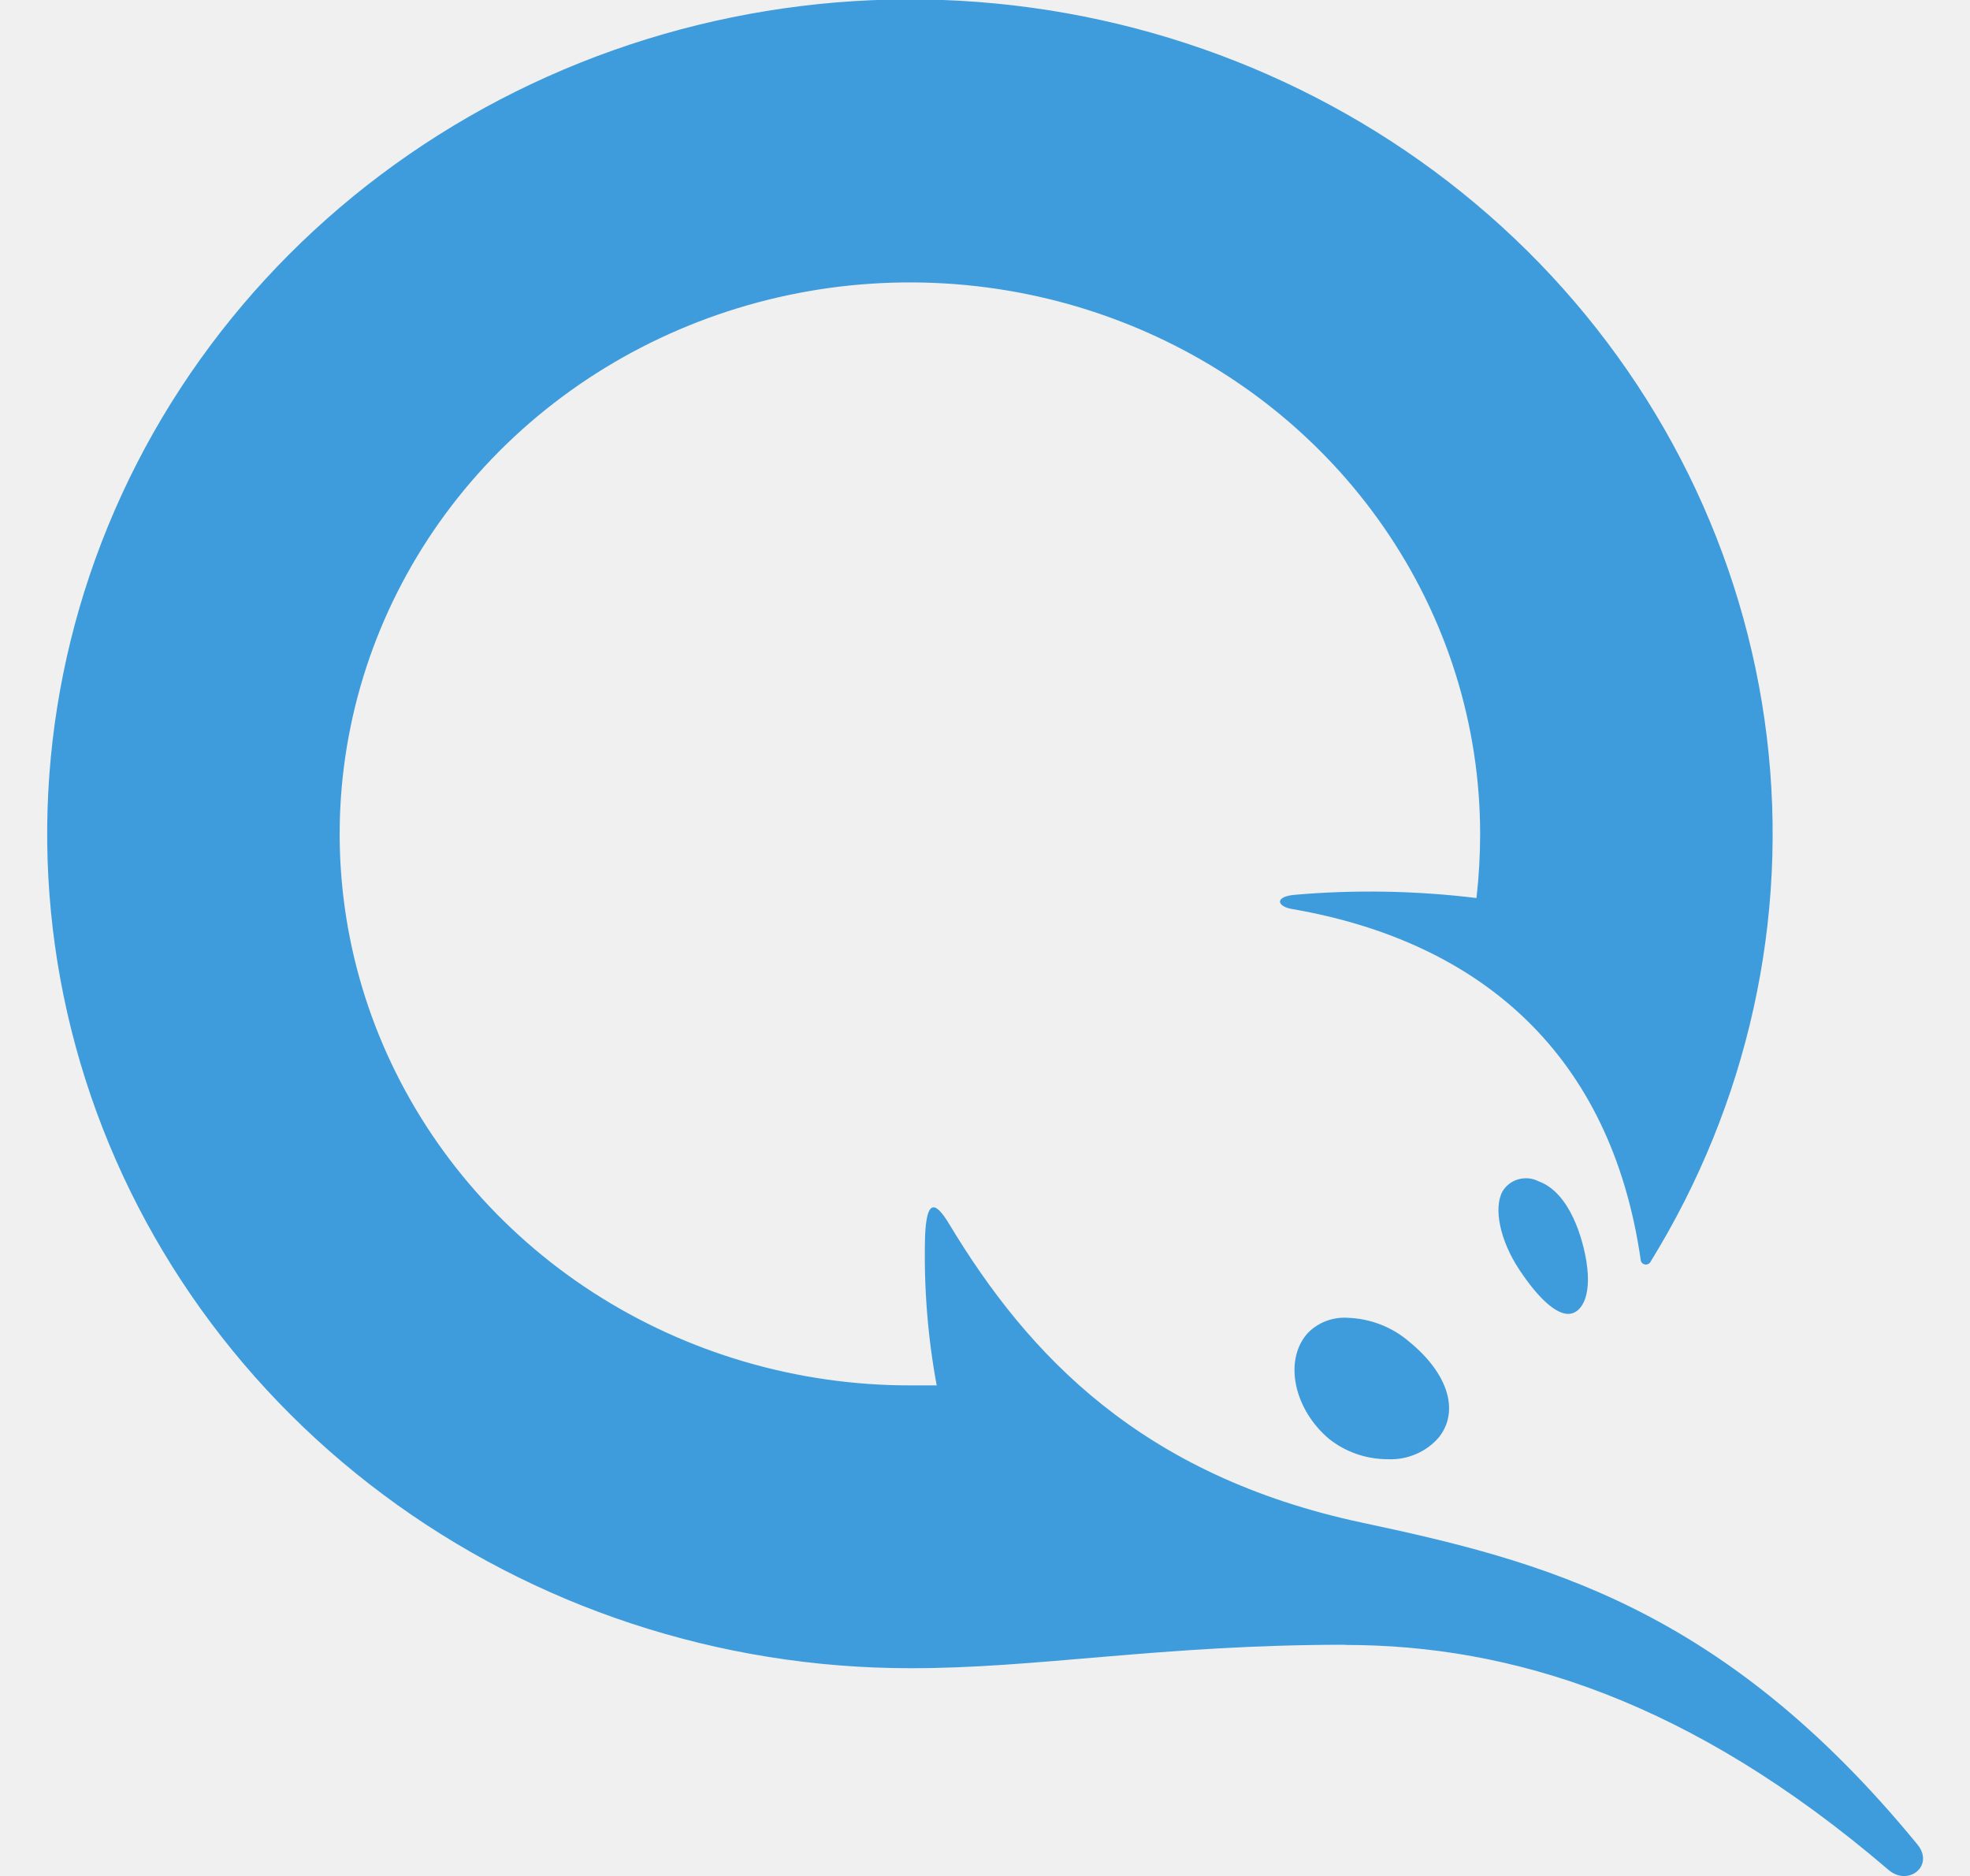
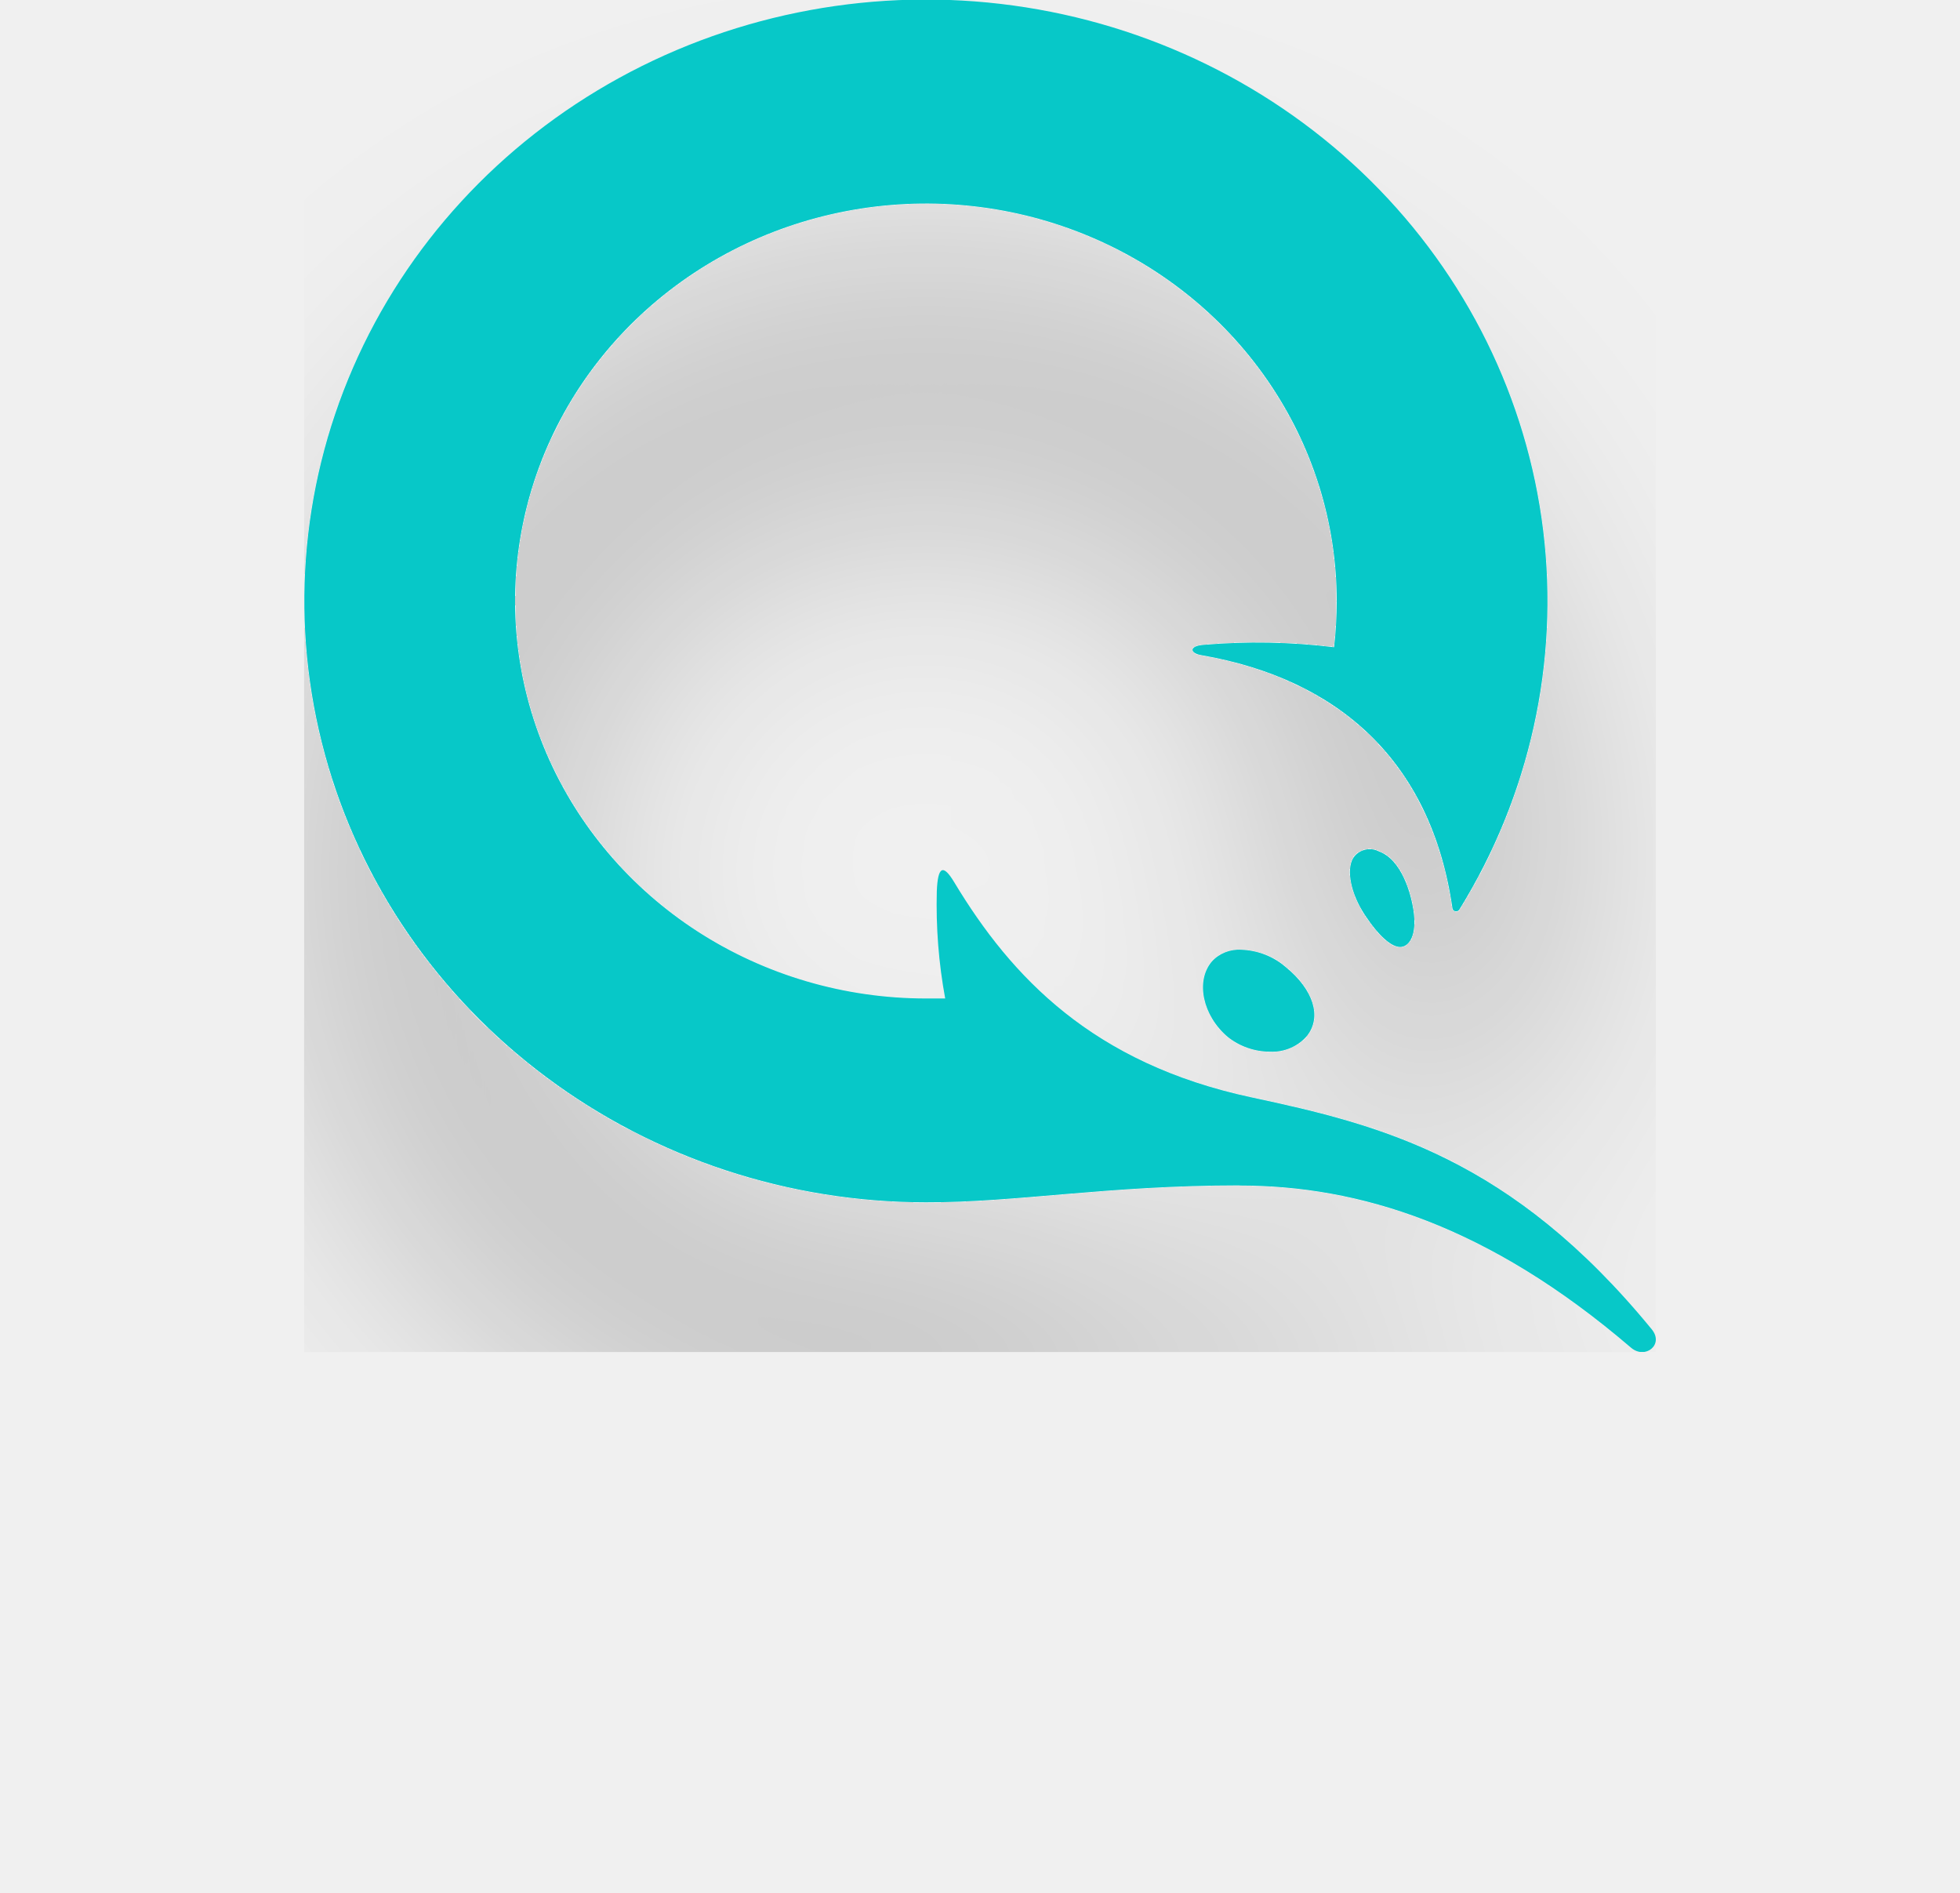
- <svg xmlns="http://www.w3.org/2000/svg" width="21" height="20" viewBox="0 0 21 20" fill="none">
-   <path d="M16.912 13.456C16.972 13.844 16.845 14.008 16.717 14.008C16.588 14.008 16.403 13.85 16.196 13.537C15.989 13.225 15.918 12.877 16.018 12.699C16.056 12.637 16.117 12.591 16.188 12.572C16.259 12.553 16.336 12.56 16.401 12.594C16.742 12.718 16.876 13.223 16.912 13.456ZM15.024 14.306C15.434 14.641 15.559 15.039 15.342 15.319C15.276 15.398 15.192 15.46 15.097 15.501C15.001 15.543 14.897 15.562 14.793 15.557C14.564 15.557 14.342 15.48 14.166 15.339C13.795 15.025 13.686 14.514 13.929 14.225C13.982 14.165 14.049 14.119 14.125 14.088C14.2 14.058 14.281 14.044 14.363 14.049C14.608 14.057 14.842 14.148 15.024 14.306ZM14.34 17.537C16.102 17.537 18.014 18.121 20.131 19.935C20.342 20.116 20.624 19.891 20.44 19.665C18.36 17.126 16.432 16.641 14.518 16.233C12.172 15.732 10.964 14.454 10.119 13.051C9.952 12.772 9.876 12.821 9.861 13.181C9.847 13.713 9.888 14.246 9.985 14.77C9.89 14.77 9.794 14.77 9.699 14.77C8.497 14.77 7.322 14.425 6.322 13.779C5.323 13.133 4.544 12.215 4.083 11.14C3.623 10.066 3.503 8.884 3.738 7.743C3.972 6.603 4.551 5.555 5.401 4.733C6.251 3.911 7.334 3.351 8.513 3.124C9.692 2.897 10.915 3.013 12.025 3.458C13.136 3.903 14.085 4.657 14.753 5.624C15.421 6.591 15.778 7.727 15.778 8.89C15.778 9.119 15.765 9.347 15.739 9.574C15.098 9.496 14.451 9.484 13.809 9.539C13.577 9.558 13.611 9.668 13.784 9.693C15.788 10.043 17.175 11.243 17.49 13.434C17.491 13.445 17.496 13.456 17.504 13.464C17.511 13.472 17.521 13.478 17.533 13.48C17.544 13.483 17.556 13.482 17.566 13.477C17.577 13.473 17.586 13.465 17.592 13.456C18.634 11.77 19.071 9.798 18.833 7.848C18.595 5.897 17.697 4.077 16.278 2.672C14.859 1.268 12.999 0.356 10.989 0.081C8.978 -0.194 6.93 0.182 5.163 1.151C3.397 2.12 2.012 3.627 1.224 5.437C0.436 7.247 0.289 9.259 0.807 11.158C1.325 13.057 2.478 14.737 4.087 15.936C5.695 17.135 7.669 17.785 9.699 17.785C11.042 17.789 12.379 17.535 14.34 17.535V17.537Z" fill="#3E9CDC" />
+ <svg xmlns="http://www.w3.org/2000/svg" width="29" height="28" viewBox="0 0 29 28" fill="none">
+   <g clip-path="url(#clip0_4_174)" filter="url(#filter0_d_4_174)">
+     <g clip-path="url(#clip1_4_174)">
+       <path d="M20.912 13.456C20.972 13.844 20.845 14.008 20.717 14.008C20.588 14.008 20.403 13.85 20.196 13.537C19.989 13.225 19.918 12.877 20.018 12.699C20.056 12.637 20.117 12.591 20.188 12.572C20.259 12.553 20.336 12.56 20.401 12.594C20.742 12.718 20.876 13.223 20.912 13.456ZM19.024 14.306C19.434 14.641 19.558 15.039 19.342 15.319C19.276 15.398 19.192 15.46 19.097 15.501C19.001 15.543 18.897 15.562 18.793 15.557C18.564 15.557 18.343 15.48 18.166 15.339C17.795 15.025 17.686 14.514 17.929 14.225C17.982 14.165 18.049 14.119 18.125 14.088C18.2 14.058 18.281 14.044 18.363 14.049C18.608 14.057 18.842 14.148 19.024 14.306V14.306ZM18.34 17.537C20.102 17.537 22.014 18.121 24.131 19.935C24.342 20.116 24.624 19.891 24.44 19.665C22.36 17.126 20.432 16.641 18.518 16.233C16.172 15.732 14.964 14.454 14.119 13.051C13.952 12.772 13.876 12.821 13.861 13.181C13.847 13.713 13.888 14.246 13.985 14.77V14.77C13.89 14.77 13.794 14.77 13.699 14.77C12.497 14.77 11.322 14.425 10.322 13.779C9.323 13.133 8.544 12.215 8.083 11.14C7.623 10.066 7.503 8.884 7.738 7.743C7.972 6.603 8.551 5.555 9.401 4.733C10.251 3.911 11.334 3.351 12.513 3.124C13.692 2.897 14.915 3.013 16.025 3.458C17.136 3.903 18.085 4.657 18.753 5.624C19.421 6.591 19.778 7.727 19.778 8.89C19.778 9.119 19.765 9.347 19.739 9.574C19.099 9.496 18.451 9.484 17.808 9.539C17.577 9.558 17.611 9.668 17.784 9.693C19.788 10.043 21.175 11.243 21.49 13.434C21.491 13.445 21.496 13.456 21.504 13.464C21.511 13.472 21.521 13.478 21.533 13.48C21.544 13.483 21.556 13.482 21.566 13.477C21.577 13.473 21.586 13.465 21.592 13.456C22.634 11.77 23.071 9.798 22.833 7.848C22.595 5.897 21.697 4.077 20.278 2.672C18.859 1.268 16.999 0.356 14.989 0.081C12.978 -0.194 10.93 0.182 9.164 1.151C7.397 2.12 6.012 3.627 5.224 5.437C4.436 7.247 4.289 9.259 4.807 11.158C5.325 13.057 6.478 14.737 8.087 15.936C9.695 17.135 11.669 17.785 13.699 17.785C15.042 17.789 16.379 17.535 18.34 17.535V17.537Z" fill="#07C8C8" />
+     </g>
+   </g>
+   <defs>
+     <filter id="filter0_d_4_174" x="0.5" y="0" width="28" height="28" filterUnits="userSpaceOnUse" color-interpolation-filters="sRGB">
+       <feFlood flood-opacity="0" result="BackgroundImageFix" />
+       <feColorMatrix in="SourceAlpha" type="matrix" values="0 0 0 0 0 0 0 0 0 0 0 0 0 0 0 0 0 0 127 0" result="hardAlpha" />
+       <feOffset dy="4" />
+       <feGaussianBlur stdDeviation="2" />
+       <feComposite in2="hardAlpha" operator="out" />
+       <feColorMatrix type="matrix" values="0 0 0 0 0 0 0 0 0 0 0 0 0 0 0 0 0 0 0.25 0" />
+       <feBlend mode="normal" in2="BackgroundImageFix" result="effect1_dropShadow_4_174" />
+       <feBlend mode="normal" in="SourceGraphic" in2="effect1_dropShadow_4_174" result="shape" />
+     </filter>
+     <clipPath id="clip0_4_174">
+       <rect width="20" height="20" fill="white" transform="translate(4.49994)" />
+     </clipPath>
+     <clipPath id="clip1_4_174">
+       <rect width="20" height="20" fill="white" transform="translate(4.49994)" />
+     </clipPath>
+   </defs>
</svg>
